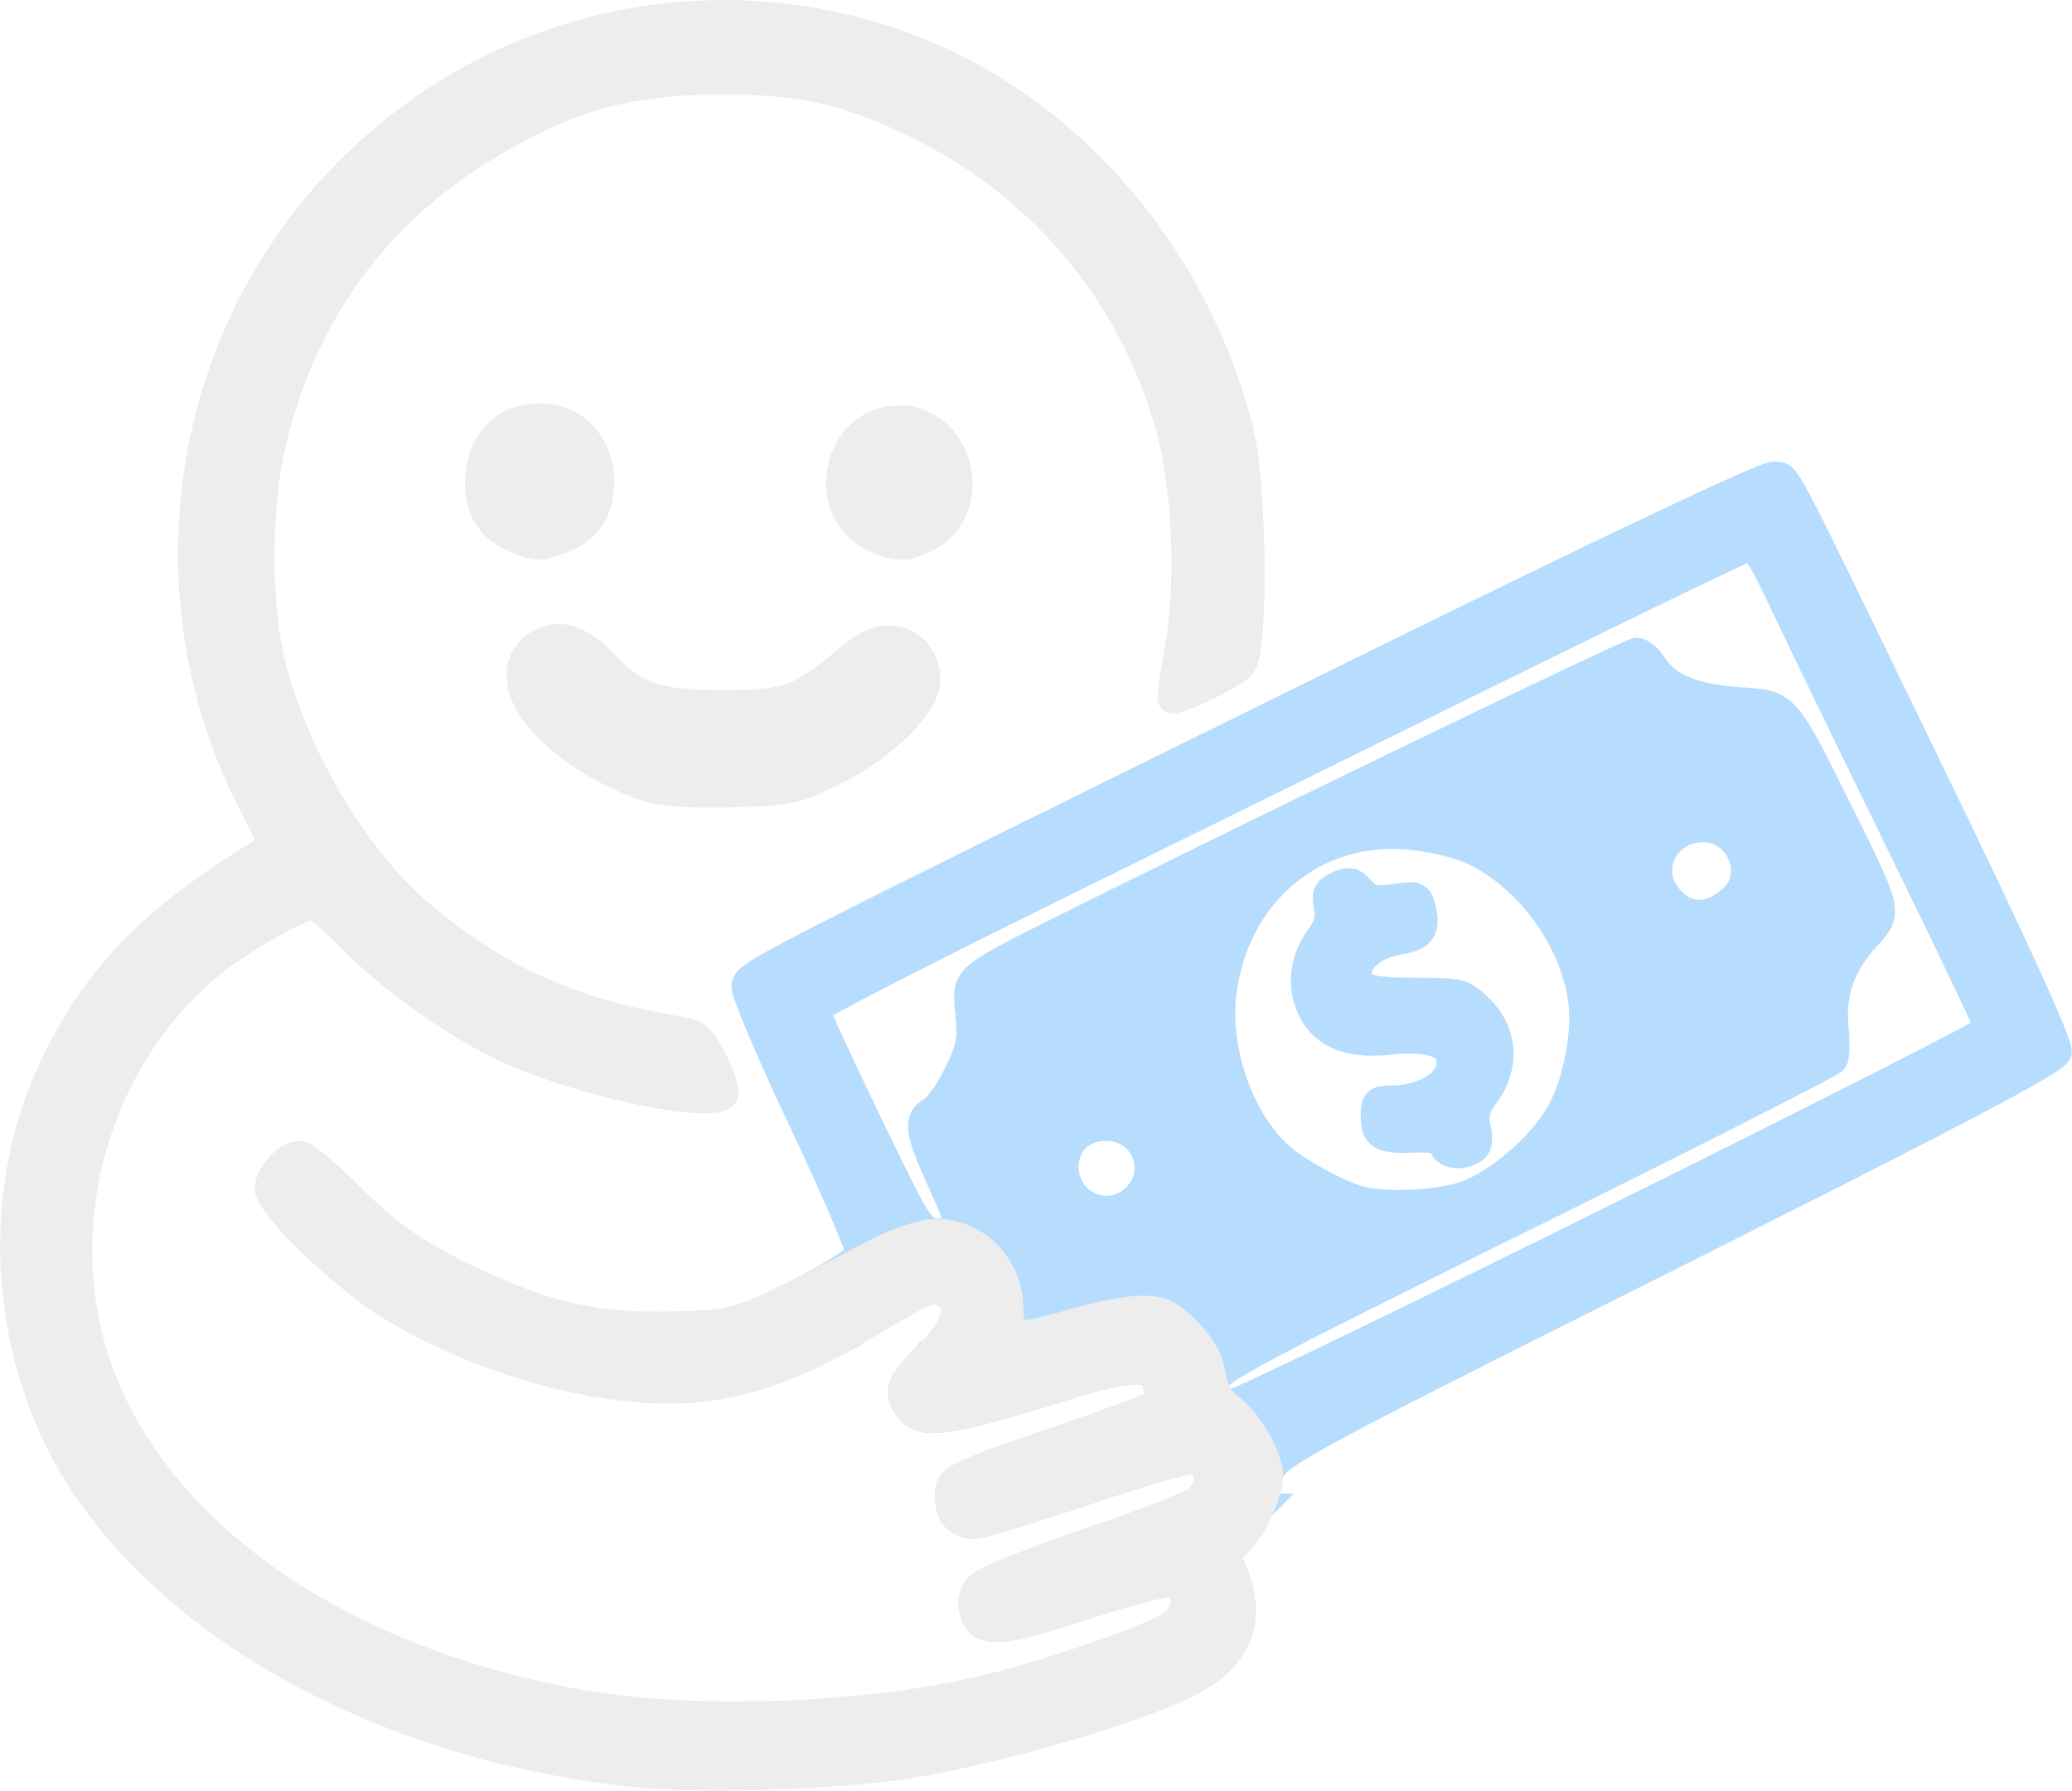
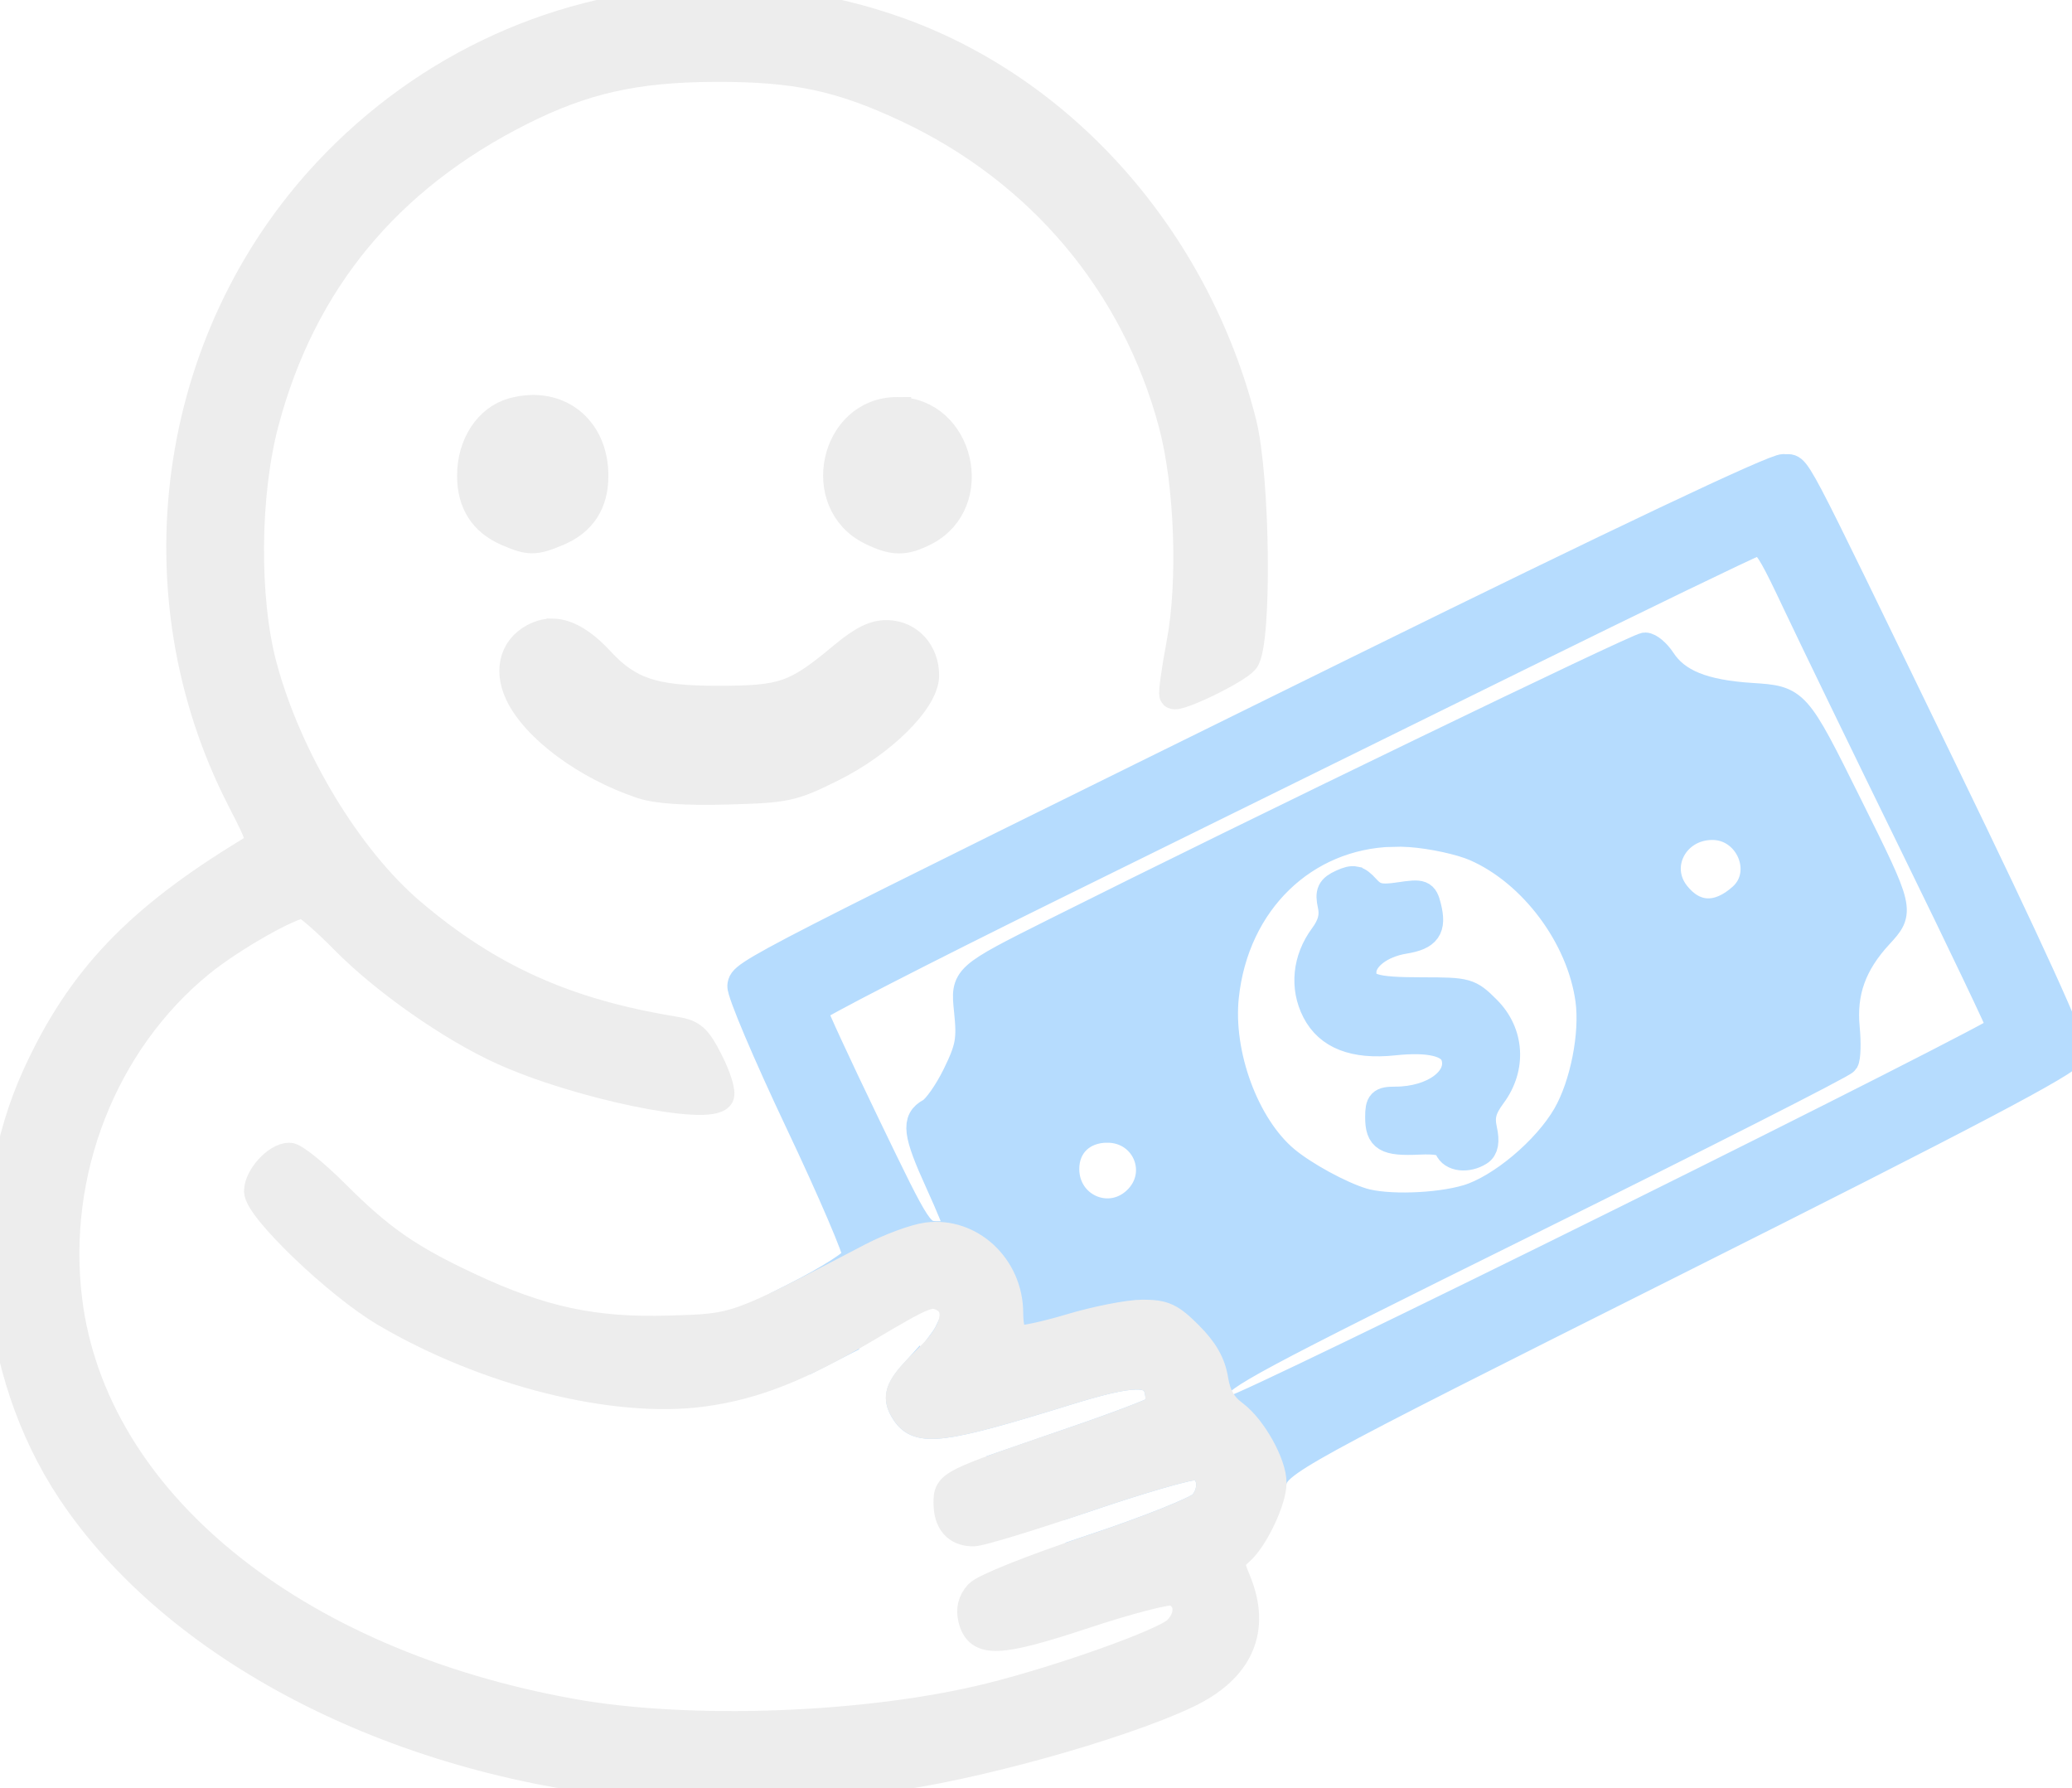
- <svg xmlns="http://www.w3.org/2000/svg" width="374.696" height="323.819" viewBox="0 0 374.696 323.819" version="1.1" id="svg1" xml:space="preserve">
+ <svg xmlns="http://www.w3.org/2000/svg" width="369.632" height="318.809" viewBox="0 0 369.632 318.809" version="1.1" id="svg1" xml:space="preserve">
  <defs id="defs1" />
-   <g id="layer1" transform="translate(-75.8358,-75.1492)">
+   <g id="layer1" transform="translate(-78.36355,-77.64918)">
    <g id="g2" transform="translate(-51.42714,133.7669)">
-       <path id="path3" style="fill:#b6dcfe;fill-opacity:1;stroke:#b6dcfe;stroke-width:5;stroke-dasharray:none;stroke-opacity:1" d="m 447.998,27.375 c -1.425,-0.205 -29.533,13.112 -75.967,35.992 -109.753,54.08 -109.664,54.035 -109.984,56.334 -0.153,1.1 4.483,12.053 10.305,24.34 5.822,12.287 10.448,23.087 10.279,24 -0.179,0.97 -4.806,3.945 -11.137,7.16 -0.507,0.257 -0.744,0.362 -1.205,0.596 0.158,0.367 0.321,0.708 0.477,1.078 0.746,1.281 3.664,6.901 4.609,8.828 0.373,-0.186 0.776,-0.408 1.154,-0.602 -0.316,-0.097 -0.629,-0.201 -0.939,-0.312 -0.226,-0.081 -0.366,-0.311 -0.549,-0.467 -0.289,-0.341 -0.593,-0.667 -0.865,-1.021 -0.086,-0.112 -0.152,-0.24 -0.205,-0.371 -0.266,-0.66 -0.457,-1.134 -0.447,-1.816 0.083,-5.543 4.956,-6.195 6.105,-1.959 0.076,0.009 0.15,0.013 0.213,0.002 0.371,-0.064 0.729,-0.184 1.092,-0.285 1.594,-0.447 1.182,-0.329 2.693,-0.926 0.185,-0.075 0.358,-0.177 0.541,-0.258 0.222,-1.25 1.367,-2.552 3.641,-3.248 0.862,-0.264 1.719,-0.543 2.562,-0.861 1.066,-0.402 2.093,-0.91 3.189,-1.227 0.327,-0.031 0.655,-0.07 0.982,-0.092 -0.182,-1.313 0.397,-2.18 2.43,-2.125 0.438,0.012 0.945,0.068 1.525,0.17 0.822,0.145 1.608,0.414 2.381,0.721 1.007,0.373 1.871,0.979 2.656,1.697 0.168,0.153 0.336,0.309 0.471,0.492 0.367,0.499 0.687,1.032 1.029,1.547 0.529,1.171 0.883,2.475 0.9,3.771 0.006,0.43 -0.011,0.859 -0.016,1.289 -0.077,1.31 -0.431,2.577 -0.721,3.85 -0.072,0.272 -0.107,0.551 -0.141,0.83 -1.227,10.166 -9.879,10.986 -12.178,4.201 -2.915,3.222 -3.128,4.738 -1.604,7.064 2.414,3.684 6.625,3.148 28.508,-3.635 12.143,-3.764 15.774,-3.842 16.648,-0.359 0.355,1.415 0.245,2.976 -0.246,3.467 -0.491,0.491 -7.533,3.154 -15.646,5.92 -3.149,1.073 -4.995,1.723 -7.297,2.52 1.141,0.41 2.219,0.997 3.197,1.74 0.715,0.722 1.494,1.385 2.145,2.166 0.422,0.507 0.736,1.096 1.055,1.674 0.478,0.866 0.886,1.763 1.252,2.676 0.882,-0.296 1.533,-0.483 2.434,-0.791 9.738,-3.331 18.671,-5.918 19.852,-5.75 2.76,0.393 3.398,4.319 1.113,6.844 -0.923,1.02 -9.601,4.476 -19.512,7.799 0.348,0.294 0.702,0.581 1.047,0.879 0.72,0.622 1.449,1.235 2.137,1.893 0.671,0.641 1.29,1.334 1.936,2 0.31,0.366 0.658,0.707 0.973,1.07 1.307,-0.473 2.643,-0.862 3.994,-1.203 -0.646,-4.772 3.775,-9.892 13.268,-9.895 0.139,-2e-5 0.279,3e-5 0.418,0 0.671,0 1.342,2.5e-4 2.014,-0.002 0.889,-0.002 1.779,-0.005 2.668,-0.012 0.4,-0.003 0.8,-0.008 1.199,-0.014 0.243,-0.269 0.487,-0.518 0.732,-0.762 -0.687,0.001 -1.372,0.024 -2.059,0.057 -0.516,0.027 -0.501,0.027 -1,0.055 -0.137,0.008 -0.274,0.041 -0.41,0.023 -0.288,-0.037 -0.692,0.056 -0.852,-0.186 -0.432,-0.652 -0.783,-1.445 -0.744,-2.227 0.006,-0.111 0.055,-0.203 0.127,-0.283 -0.17,-0.782 0.442,-1.727 1.996,-2.037 0.564,-0.113 1.126,-0.226 1.691,-0.326 0.769,-0.149 1.527,-0.349 2.293,-0.51 0.181,-0.039 0.362,-0.077 0.543,-0.115 0.706,-3.771 3.216,-5.066 71.361,-39.242 53.224,-26.692 70.913,-36.002 71.301,-37.521 0.339,-1.329 -7.536,-18.616 -23.006,-50.5 C 447.894,22.416 450.72,27.767 447.998,27.375 Z m -4.584,13.217 c 0.217,-0.011 0.424,0.017 0.633,0.102 1.254,0.506 2.566,3 6.191,10.68 2.941,6.23 12.376,25.687 20.967,43.236 8.591,17.55 15.621,32.289 15.621,32.754 0,0.465 -30.411,15.919 -67.576,34.342 -37.165,18.423 -68.365,33.496 -69.332,33.496 -2.347,0 -3.092,-0.876 -3.092,-3.635 0,-2.043 6.229,-5.382 55.713,-29.867 30.641,-15.162 55.997,-28.031 56.346,-28.596 0.349,-0.565 0.427,-3.196 0.172,-5.848 -0.615,-6.405 1.197,-11.478 5.936,-16.619 3.902,-4.233 3.903,-4.233 -5.459,-23.084 -9.362,-18.851 -9.363,-18.851 -17.285,-19.361 -8.638,-0.557 -13.392,-2.49 -16.027,-6.512 -0.893,-1.364 -2.221,-2.479 -2.949,-2.479 -1.256,0 -70.361,33.418 -105.182,50.863 -16.235,8.134 -16.234,8.133 -15.611,14.092 0.543,5.194 0.274,6.673 -2.092,11.508 -1.493,3.051 -3.579,6.012 -4.637,6.578 -2.711,1.451 -2.421,3.758 1.576,12.529 1.925,4.224 3.5,8.073 3.5,8.555 0,0.481 -1.581,0.875 -3.512,0.875 -3.511,0 -3.511,-10e-4 -13,-19.654 -5.219,-10.809 -9.488,-20.06 -9.488,-20.557 0,-0.497 19.238,-10.383 42.75,-21.969 23.512,-11.585 60.804,-29.961 82.869,-40.834 22.065,-10.873 41.091,-20.077 42.281,-20.455 0.244,-0.078 0.471,-0.129 0.688,-0.141 z m -8.152,50.609 c 6.599,0 10.106,8.363 5.314,12.676 -4.242,3.819 -8.567,3.645 -11.809,-0.477 -3.998,-5.083 -0.21,-12.199 6.494,-12.199 z m -57.119,1.215 c 1.047,-0.03 2.109,-0.009 3.184,0.064 3.908,0.266 9.084,1.391 11.719,2.549 10.222,4.493 18.731,15.895 20.283,27.184 0.84,6.11 -0.959,15.227 -4.068,20.623 -3.592,6.232 -11.769,13.09 -17.713,14.855 -5.342,1.586 -14.488,1.867 -18.721,0.574 -4.018,-1.227 -10.491,-4.765 -13.783,-7.535 -7.126,-5.996 -11.849,-18.809 -10.742,-29.143 1.809,-16.895 14.142,-28.722 29.842,-29.172 z m -6.625,8.496 c -0.62,-0.131 -1.304,0.067 -2.328,0.533 -2.007,0.915 -2.336,1.608 -1.836,3.883 0.429,1.954 -0.01,3.604 -1.488,5.604 -3.002,4.061 -3.505,9.051 -1.338,13.27 2.249,4.379 6.859,6.178 13.908,5.432 6.401,-0.678 10.147,0.226 10.91,2.631 1.315,4.142 -3.789,7.938 -10.67,7.938 -2.488,0 -2.85,0.375 -2.85,2.941 0,3.726 1.224,4.452 7.057,4.186 3.453,-0.157 4.852,0.195 5.287,1.33 0.647,1.687 3.371,2.009 5.512,0.652 0.93,-0.59 1.146,-1.826 0.684,-3.934 -0.518,-2.357 -0.135,-3.803 1.643,-6.207 3.604,-4.874 3.217,-11.03 -0.953,-15.199 -3.164,-3.162 -3.539,-3.27 -11.5,-3.27 -8.83,0 -10.729,-0.603 -10.729,-3.404 0,-2.604 3.213,-5.094 7.463,-5.783 4.105,-0.666 5.071,-2.047 4.111,-5.871 -0.596,-2.375 -0.938,-2.509 -4.881,-1.918 -3.485,0.523 -4.564,0.277 -6.062,-1.379 -0.764,-0.844 -1.32,-1.303 -1.939,-1.434 z m -44.191,44.289 c 6.944,0 10.218,8.098 5.186,12.826 -4.914,4.617 -12.686,1.161 -12.686,-5.641 0,-4.269 3.044,-7.186 7.5,-7.186 z m -28.223,36.105 c -0.323,0.668 -0.767,1.361 -1.291,2.066 2.012,0.504 2.038,-0.461 1.291,-2.066 z" />
+       <path id="path3" style="fill:#b6dcfe;fill-opacity:1;stroke:#b6dcfe;stroke-width:5;stroke-dasharray:none;stroke-opacity:1" d="m 447.998,27.375 c -1.425,-0.205 -29.533,13.112 -75.967,35.992 -109.753,54.08 -109.664,54.035 -109.984,56.334 -0.153,1.1 4.483,12.053 10.305,24.34 5.822,12.287 10.448,23.087 10.279,24 -0.179,0.97 -4.806,3.945 -11.137,7.16 -0.507,0.257 -0.744,0.362 -1.205,0.596 0.158,0.367 0.321,0.708 0.477,1.078 0.746,1.281 3.664,6.901 4.609,8.828 0.373,-0.186 0.776,-0.408 1.154,-0.602 -0.316,-0.097 -0.629,-0.201 -0.939,-0.312 -0.226,-0.081 -0.366,-0.311 -0.549,-0.467 -0.289,-0.341 -0.593,-0.667 -0.865,-1.021 -0.086,-0.112 -0.152,-0.24 -0.205,-0.371 -0.266,-0.66 -0.457,-1.134 -0.447,-1.816 0.083,-5.543 4.956,-6.195 6.105,-1.959 0.076,0.009 0.15,0.013 0.213,0.002 0.371,-0.064 0.729,-0.184 1.092,-0.285 1.594,-0.447 1.182,-0.329 2.693,-0.926 0.185,-0.075 0.358,-0.177 0.541,-0.258 0.222,-1.25 1.367,-2.552 3.641,-3.248 0.862,-0.264 1.719,-0.543 2.562,-0.861 1.066,-0.402 2.093,-0.91 3.189,-1.227 0.327,-0.031 0.655,-0.07 0.982,-0.092 -0.182,-1.313 0.397,-2.18 2.43,-2.125 0.438,0.012 0.945,0.068 1.525,0.17 0.822,0.145 1.608,0.414 2.381,0.721 1.007,0.373 1.871,0.979 2.656,1.697 0.168,0.153 0.336,0.309 0.471,0.492 0.367,0.499 0.687,1.032 1.029,1.547 0.529,1.171 0.883,2.475 0.9,3.771 0.006,0.43 -0.011,0.859 -0.016,1.289 -0.077,1.31 -0.431,2.577 -0.721,3.85 -0.072,0.272 -0.107,0.551 -0.141,0.83 -1.227,10.166 -9.879,10.986 -12.178,4.201 -2.915,3.222 -3.128,4.738 -1.604,7.064 2.414,3.684 6.625,3.148 28.508,-3.635 12.143,-3.764 15.774,-3.842 16.648,-0.359 0.355,1.415 0.245,2.976 -0.246,3.467 -0.491,0.491 -7.533,3.154 -15.646,5.92 -3.149,1.073 -4.995,1.723 -7.297,2.52 1.141,0.41 2.219,0.997 3.197,1.74 0.715,0.722 1.494,1.385 2.145,2.166 0.422,0.507 0.736,1.096 1.055,1.674 0.478,0.866 0.886,1.763 1.252,2.676 0.882,-0.296 1.533,-0.483 2.434,-0.791 9.738,-3.331 18.671,-5.918 19.852,-5.75 2.76,0.393 3.398,4.319 1.113,6.844 -0.923,1.02 -9.601,4.476 -19.512,7.799 0.348,0.294 0.702,0.581 1.047,0.879 0.72,0.622 1.449,1.235 2.137,1.893 0.671,0.641 1.29,1.334 1.936,2 0.31,0.366 0.658,0.707 0.973,1.07 1.307,-0.473 2.643,-0.862 3.994,-1.203 l 15.234,-12.961 c 0.006,-0.111 0.055,-0.203 0.127,-0.283 -0.17,-0.782 0.442,-1.727 1.996,-2.037 0.564,-0.113 1.126,-0.226 1.691,-0.326 0.769,-0.149 1.527,-0.349 2.293,-0.51 0.181,-0.039 0.362,-0.077 0.543,-0.115 0.706,-3.771 3.216,-5.066 71.361,-39.242 53.224,-26.692 70.913,-36.002 71.301,-37.521 0.339,-1.329 -7.536,-18.616 -23.006,-50.5 C 447.894,22.416 450.72,27.767 447.998,27.375 Z m -4.584,13.217 c 0.217,-0.011 0.424,0.017 0.633,0.102 1.254,0.506 2.566,3 6.191,10.68 2.941,6.23 12.376,25.687 20.967,43.236 8.591,17.55 15.621,32.289 15.621,32.754 0,0.465 -30.411,15.919 -67.576,34.342 -37.165,18.423 -68.365,33.496 -69.332,33.496 -2.347,0 -3.092,-0.876 -3.092,-3.635 0,-2.043 6.229,-5.382 55.713,-29.867 30.641,-15.162 55.997,-28.031 56.346,-28.596 0.349,-0.565 0.427,-3.196 0.172,-5.848 -0.615,-6.405 1.197,-11.478 5.936,-16.619 3.902,-4.233 3.903,-4.233 -5.459,-23.084 -9.362,-18.851 -9.363,-18.851 -17.285,-19.361 -8.638,-0.557 -13.392,-2.49 -16.027,-6.512 -0.893,-1.364 -2.221,-2.479 -2.949,-2.479 -1.256,0 -70.361,33.418 -105.182,50.863 -16.235,8.134 -16.234,8.133 -15.611,14.092 0.543,5.194 0.274,6.673 -2.092,11.508 -1.493,3.051 -3.579,6.012 -4.637,6.578 -2.711,1.451 -2.421,3.758 1.576,12.529 1.925,4.224 3.5,8.073 3.5,8.555 0,0.481 -1.581,0.875 -3.512,0.875 -3.511,0 -3.511,-10e-4 -13,-19.654 -5.219,-10.809 -9.488,-20.06 -9.488,-20.557 0,-0.497 19.238,-10.383 42.75,-21.969 23.512,-11.585 60.804,-29.961 82.869,-40.834 22.065,-10.873 41.091,-20.077 42.281,-20.455 0.244,-0.078 0.471,-0.129 0.688,-0.141 z m -8.152,50.609 c 6.599,0 10.106,8.363 5.314,12.676 -4.242,3.819 -8.567,3.645 -11.809,-0.477 -3.998,-5.083 -0.21,-12.199 6.494,-12.199 z m -57.119,1.215 c 1.047,-0.03 2.109,-0.009 3.184,0.064 3.908,0.266 9.084,1.391 11.719,2.549 10.222,4.493 18.731,15.895 20.283,27.184 0.84,6.11 -0.959,15.227 -4.068,20.623 -3.592,6.232 -11.769,13.09 -17.713,14.855 -5.342,1.586 -14.488,1.867 -18.721,0.574 -4.018,-1.227 -10.491,-4.765 -13.783,-7.535 -7.126,-5.996 -11.849,-18.809 -10.742,-29.143 1.809,-16.895 14.142,-28.722 29.842,-29.172 z m -6.625,8.496 c -0.62,-0.131 -1.304,0.067 -2.328,0.533 -2.007,0.915 -2.336,1.608 -1.836,3.883 0.429,1.954 -0.01,3.604 -1.488,5.604 -3.002,4.061 -3.505,9.051 -1.338,13.27 2.249,4.379 6.859,6.178 13.908,5.432 6.401,-0.678 10.147,0.226 10.91,2.631 1.315,4.142 -3.789,7.938 -10.67,7.938 -2.488,0 -2.85,0.375 -2.85,2.941 0,3.726 1.224,4.452 7.057,4.186 3.453,-0.157 4.852,0.195 5.287,1.33 0.647,1.687 3.371,2.009 5.512,0.652 0.93,-0.59 1.146,-1.826 0.684,-3.934 -0.518,-2.357 -0.135,-3.803 1.643,-6.207 3.604,-4.874 3.217,-11.03 -0.953,-15.199 -3.164,-3.162 -3.539,-3.27 -11.5,-3.27 -8.83,0 -10.729,-0.603 -10.729,-3.404 0,-2.604 3.213,-5.094 7.463,-5.783 4.105,-0.666 5.071,-2.047 4.111,-5.871 -0.596,-2.375 -0.938,-2.509 -4.881,-1.918 -3.485,0.523 -4.564,0.277 -6.062,-1.379 -0.764,-0.844 -1.32,-1.303 -1.939,-1.434 z m -44.191,44.289 c 6.944,0 10.218,8.098 5.186,12.826 -4.914,4.617 -12.686,1.161 -12.686,-5.641 0,-4.269 3.044,-7.186 7.5,-7.186 z m -28.223,36.105 c -0.323,0.668 -0.767,1.361 -1.291,2.066 2.012,0.504 2.038,-0.461 1.291,-2.066 z" />
      <path id="path2" style="fill:#ededed;fill-opacity:1;stroke:#ededed;stroke-width:5;stroke-miterlimit:4.1;stroke-dasharray:none;stroke-opacity:1" d="m 255.223,-56.074 c -24.964,0.758 -49.137,11.415 -67.092,30.609 -27.994,29.927 -34.213,75.197 -15.377,111.924 3.979,7.758 3.979,7.758 1.275,9.402 -19.772,12.028 -29.93,22.726 -37.715,39.719 -10.566,23.062 -8.129,52.751 6.088,74.172 18.626,28.063 57.401,48.225 100.832,52.43 10.256,0.993 30.632,0.486 44.092,-1.1 15.089,-1.777 42.041,-9.233 54.178,-14.986 9.484,-4.496 12.577,-11.562 8.906,-20.348 -1.31,-3.134 -1.262,-3.527 0.641,-5.219 2.511,-2.232 5.722,-8.997 5.752,-12.117 0.033,-3.39 -3.587,-9.862 -6.875,-12.293 -2.029,-1.5 -3.072,-3.328 -3.527,-6.178 -0.454,-2.841 -1.795,-5.195 -4.494,-7.895 -3.307,-3.307 -4.468,-3.846 -8.287,-3.846 -2.443,0 -8.226,1.133 -12.852,2.518 -4.626,1.384 -8.979,2.298 -9.676,2.031 -0.741,-0.284 -1.266,-2.212 -1.266,-4.648 0,-8.239 -6.934,-14.709 -14.654,-13.674 -2.166,0.291 -6.618,1.929 -9.893,3.641 -24.535,12.824 -23.921,12.603 -36.129,12.967 -13.422,0.401 -22.791,-1.614 -35.748,-7.686 -10.801,-5.061 -15.75,-8.506 -23.842,-16.598 -3.603,-3.603 -7.267,-6.551 -8.143,-6.551 -2.29,0 -5.592,3.631 -5.592,6.148 0,3.093 14.148,16.665 22.555,21.637 18.055,10.677 41.172,16.473 56.957,14.277 9.125,-1.269 17.159,-4.444 28.988,-11.453 10.603,-6.283 11.454,-6.62 13.75,-5.439 3.139,1.615 2.145,6.04 -2.33,10.377 -5.724,5.547 -6.403,7.068 -4.469,10.02 2.414,3.684 6.625,3.148 28.508,-3.635 12.143,-3.764 15.774,-3.842 16.648,-0.359 0.355,1.415 0.245,2.976 -0.246,3.467 -0.491,0.491 -7.532,3.154 -15.646,5.92 -21.564,7.35 -21.715,7.426 -21.715,10.789 0,3.414 1.609,5.252 4.598,5.252 1.209,0 10.165,-2.726 19.902,-6.057 9.738,-3.331 18.671,-5.918 19.852,-5.75 2.76,0.393 3.398,4.319 1.113,6.844 -0.939,1.038 -9.841,4.589 -19.965,7.963 -10.397,3.466 -19.018,6.914 -20.004,8.004 -1.166,1.288 -1.526,2.743 -1.1,4.441 1.123,4.474 4.605,4.333 20.158,-0.811 7.787,-2.575 14.881,-4.405 15.764,-4.066 2.855,1.095 3.115,4.46 0.537,6.938 -2.282,2.193 -20.611,8.726 -33.355,11.889 -21.645,5.372 -53.462,6.561 -74.5,2.783 -50.067,-8.99 -85.439,-37.939 -89.859,-73.543 -2.839,-22.865 6.261,-46.077 23.598,-60.199 5.4,-4.399 15.985,-10.436 18.299,-10.436 0.602,0 3.91,2.857 7.352,6.35 7.196,7.303 19.074,15.625 28.223,19.773 13.421,6.085 36.974,10.974 38.781,8.049 0.373,-0.603 -0.459,-3.343 -1.85,-6.088 -2.207,-4.355 -3.009,-5.068 -6.287,-5.602 -19.276,-3.138 -33.057,-9.331 -46.871,-21.062 -11.319,-9.612 -22.117,-27.504 -26.504,-43.92 -3.227,-12.075 -3.073,-30.704 0.359,-43.57 6.665,-24.986 21.833,-43.391 45.623,-55.363 11.219,-5.646 20.491,-7.729 34.637,-7.781 14.349,-0.053 22.307,1.624 34.234,7.213 23.764,11.136 40.723,31.267 47.408,56.277 2.857,10.689 3.494,28.143 1.426,39.088 -0.921,4.875 -1.495,9.044 -1.275,9.264 0.724,0.724 11.255,-4.379 12.746,-6.176 2.358,-2.841 2.044,-32.659 -0.447,-42.451 -8.353,-32.83 -32.134,-59.62 -62.174,-70.045 -11.164,-3.874 -22.674,-5.575 -34.021,-5.23 z m -31.025,72.924 c -0.945,0.055 -1.923,0.218 -2.924,0.494 -4.422,1.221 -7.438,5.834 -7.443,11.385 -0.004,4.821 2.135,8.19 6.373,10.035 3.986,1.735 4.962,1.74 9.023,0.043 4.429,-1.85 6.601,-5.168 6.596,-10.078 -0.007,-7.423 -5.01,-12.265 -11.625,-11.879 z m 65.629,0.352 c -11.305,0 -14.884,16.354 -4.68,21.387 4.013,1.979 6.032,1.998 9.711,0.096 10.022,-5.182 6.205,-21.482 -5.031,-21.482 z m -61.471,39.514 c -0.87,-0.015 -1.719,0.151 -2.547,0.494 -4.212,1.745 -5.586,5.918 -3.439,10.441 2.926,6.166 12.09,12.931 21.957,16.209 2.645,0.879 7.784,1.225 15.176,1.023 10.557,-0.288 11.586,-0.507 18.59,-3.969 9.031,-4.464 16.734,-12.085 16.734,-16.559 0,-4.127 -2.841,-7.256 -6.689,-7.365 -2.318,-0.066 -4.474,0.993 -7.992,3.922 -8.477,7.058 -10.571,7.789 -22.318,7.789 -11.488,0 -15.853,-1.455 -21,-6.998 -3.053,-3.288 -5.861,-4.944 -8.471,-4.988 z" />
    </g>
  </g>
</svg>
